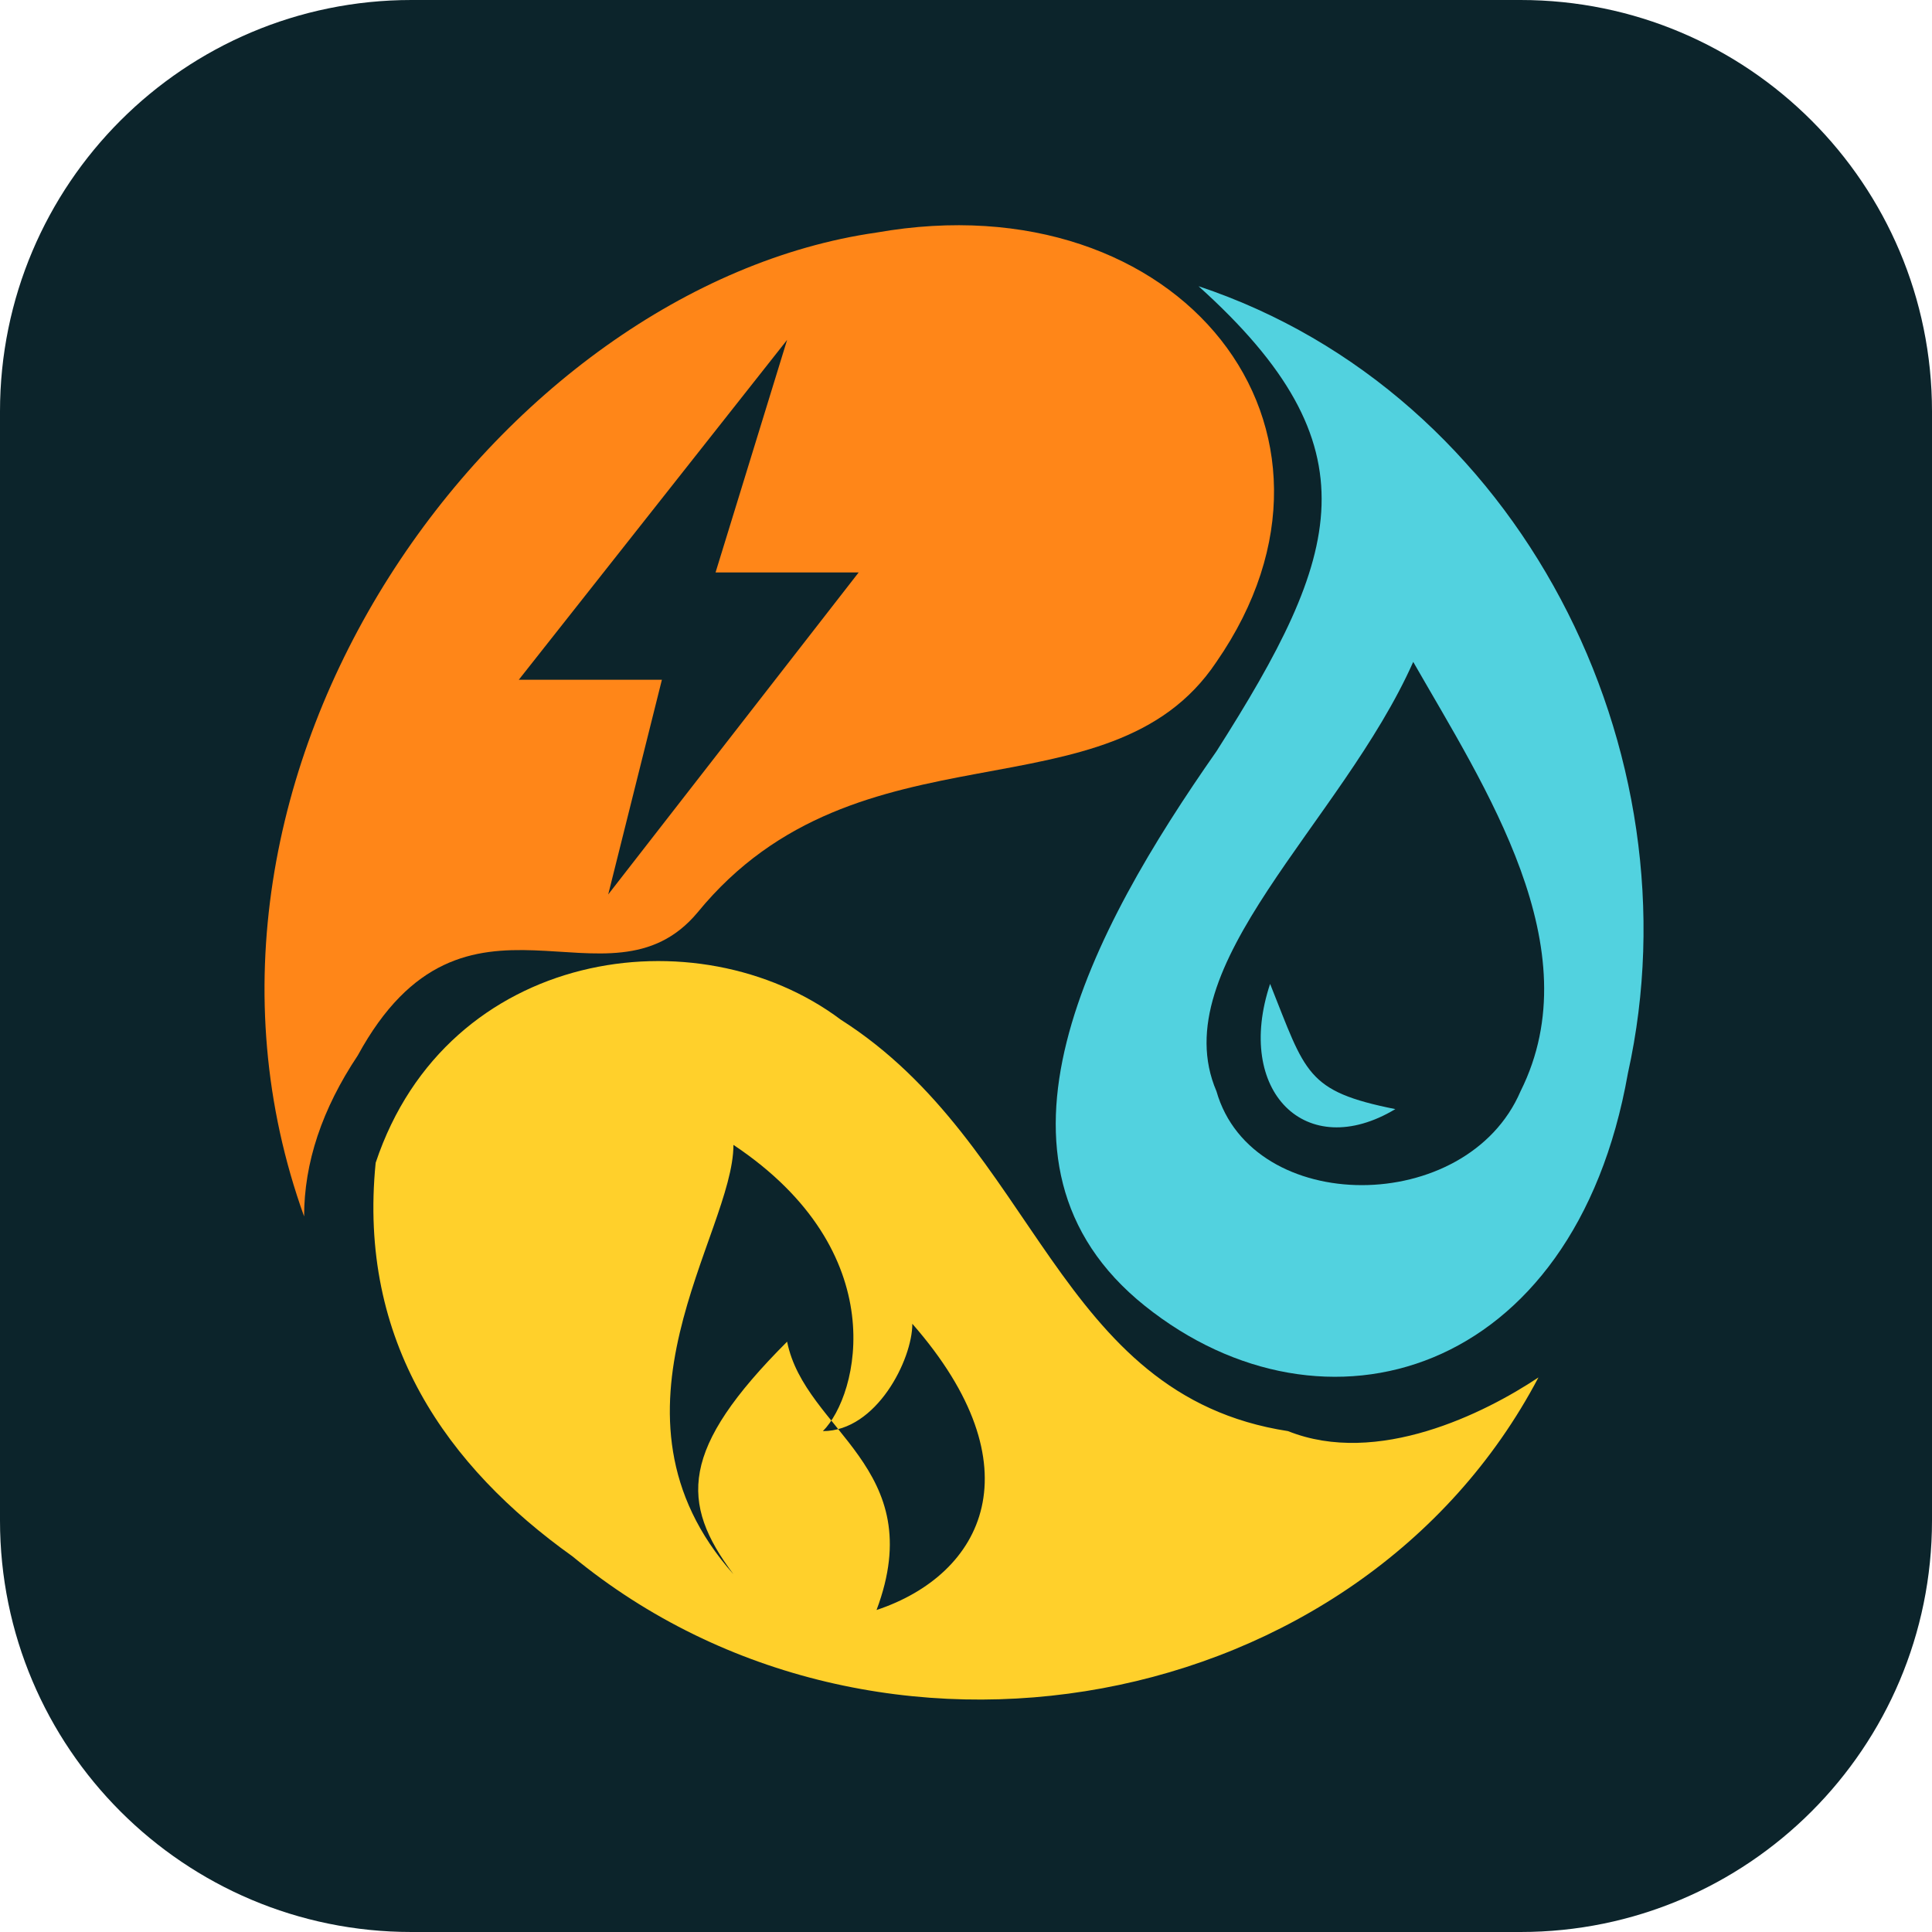
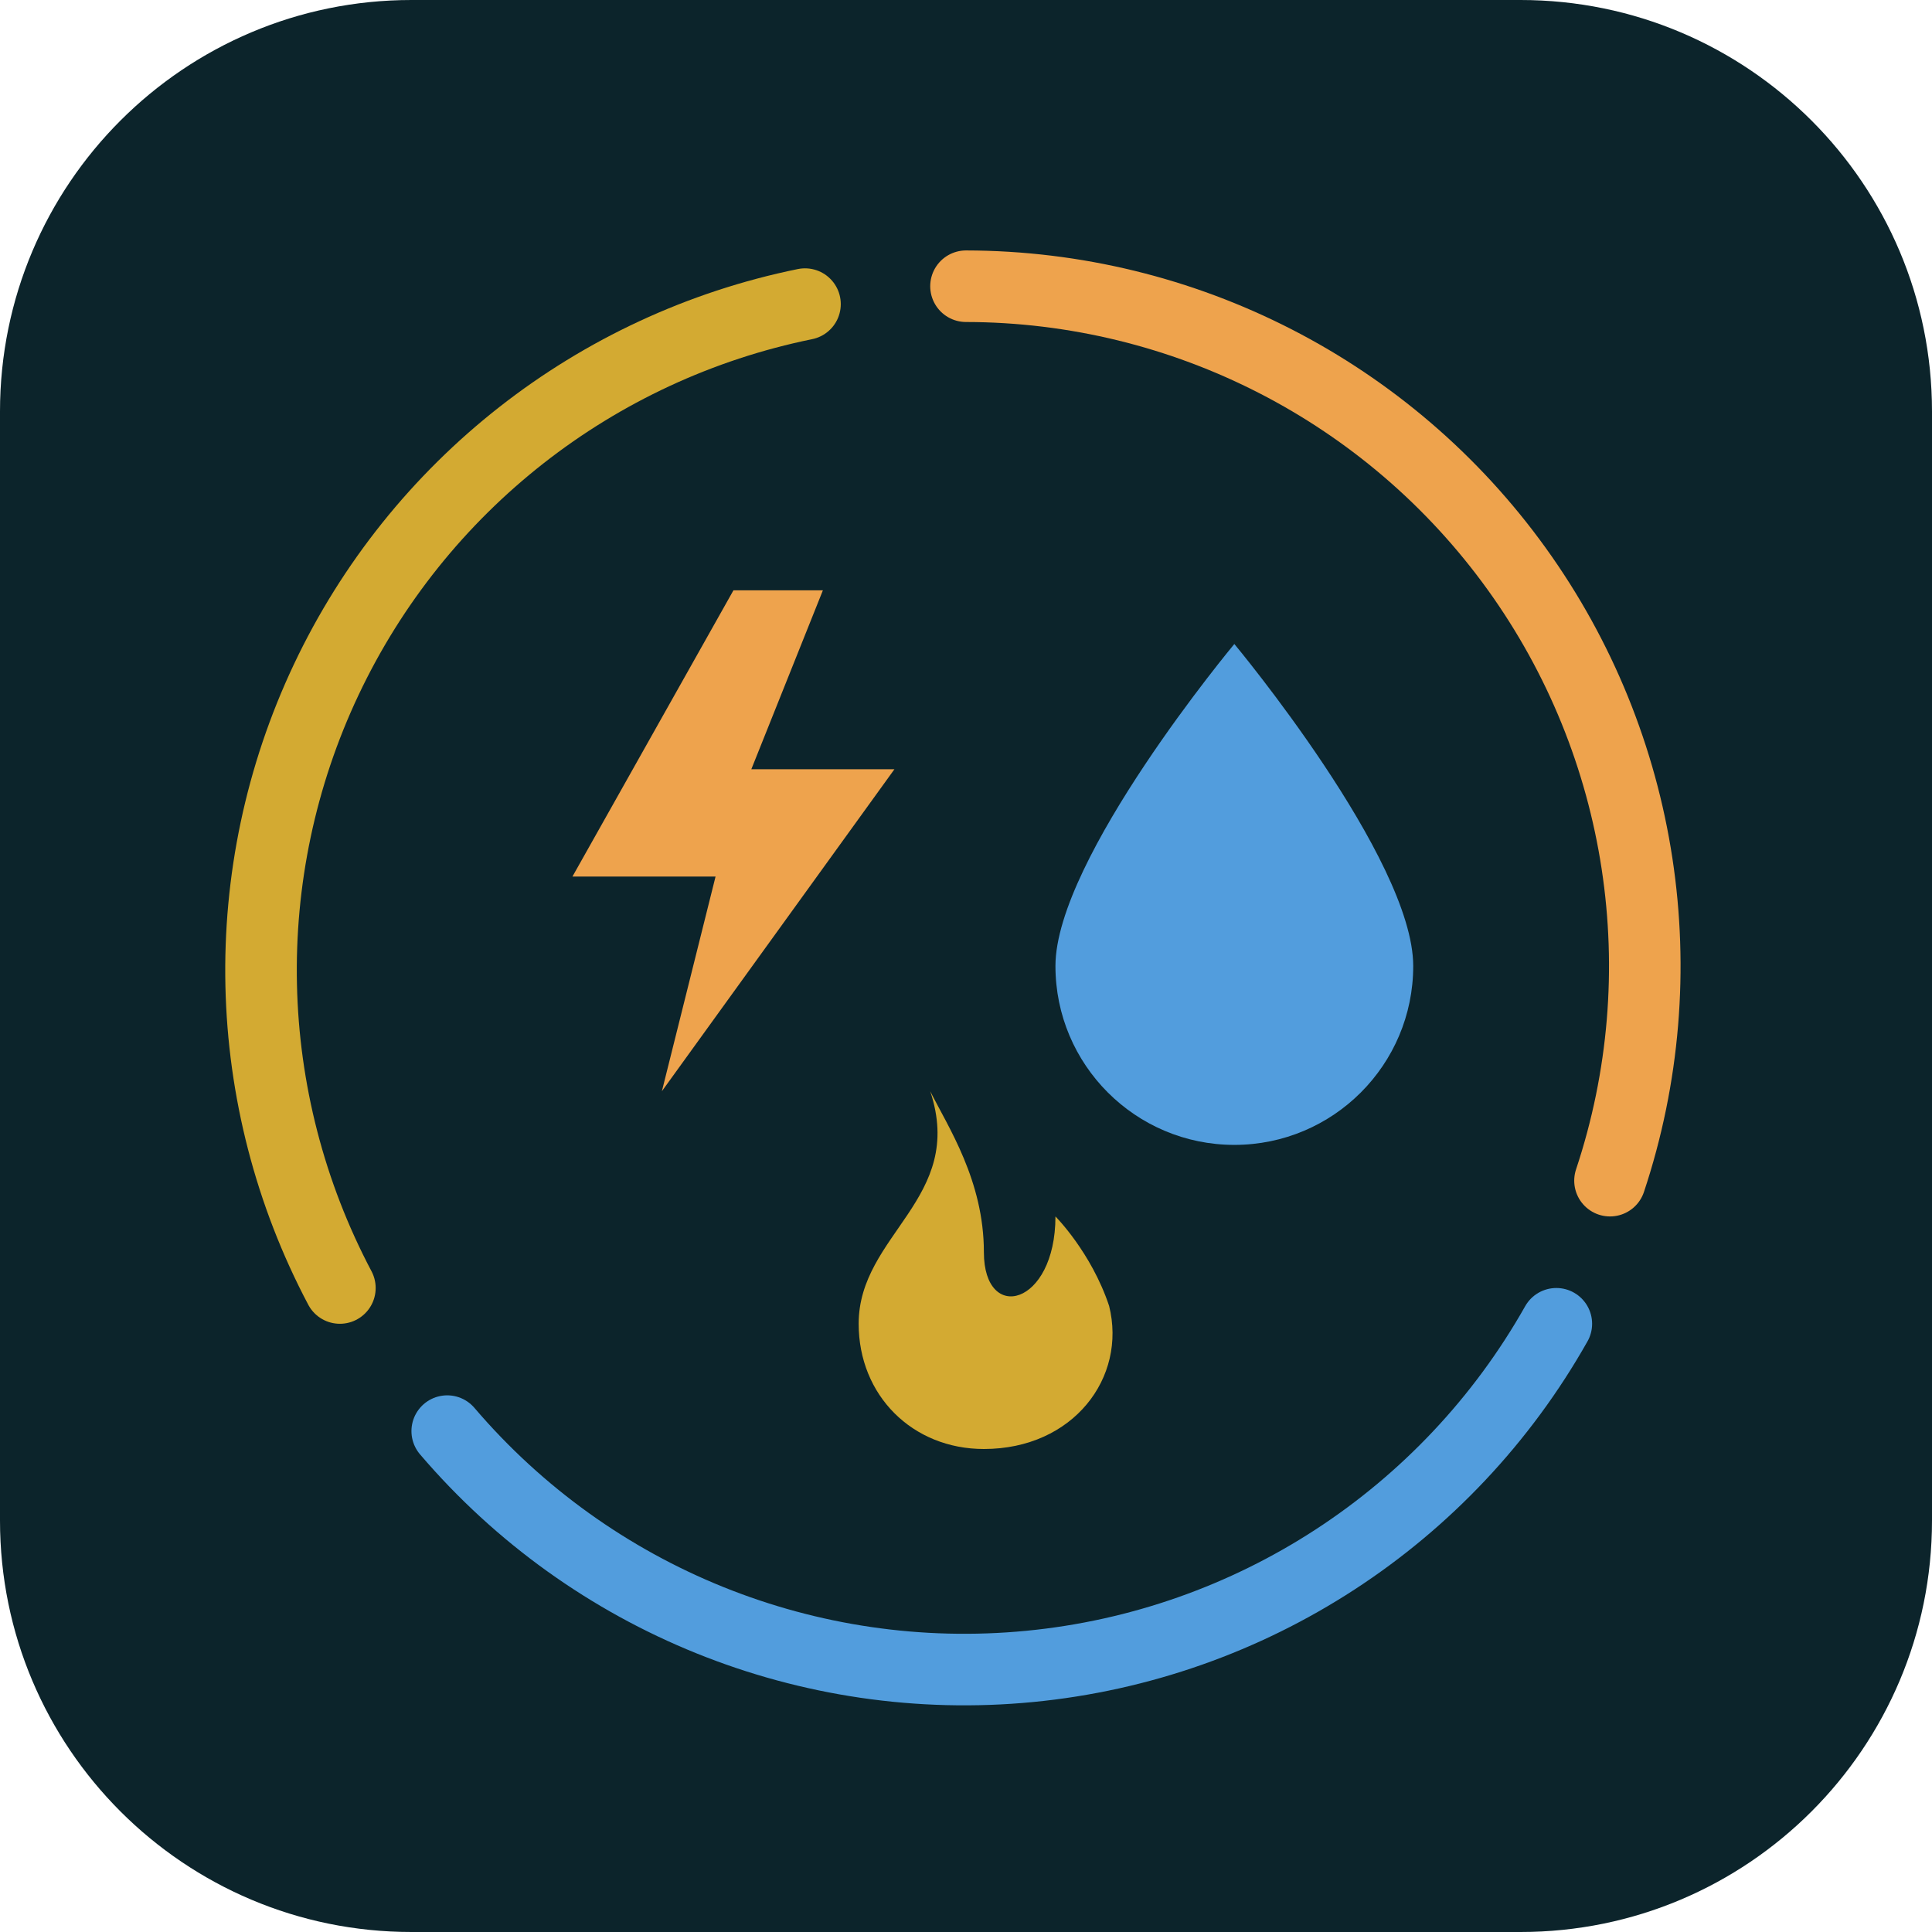
<svg xmlns="http://www.w3.org/2000/svg" viewBox="0 0 108 108">
  <rect width="108" height="108" rx="23" fill="#0c242b" />
-   <path fill="#ff8618" fill-rule="evenodd" d="M17 68C8 43 28 16 49 13C66 10 77 24 68 37C62 46 48 40 39 51C34 57 26 48 20 59C18 62 17 65 17 68ZM44 19L29 38H37L34 50L48 32H40Z" />
-   <path fill="#52d2df" fill-rule="evenodd" d="M67 16C85 22 95 42 91 60C88 77 74 81 64 73C54 65 61 52 68 42C75 31 77 25 67 16ZM79 37C75 46 65 54 68 61C70 68 82 68 85 61C89 53 83 44 79 37ZM71 55C73 60 73 61 78 62C73 65 69 61 71 55Z" />
-   <path fill="#ffd02b" fill-rule="evenodd" d="M21 65C25 53 39 51 47 57C58 64 59 78 72 80C77 82 83 79 86 77C76 96 49 101 32 87C25 82 20 75 21 65ZM41 88C33 79 41 69 41 64C50 70 48 78 46 80C49 80 51 76 51 74C58 82 55 88 49 90C52 82 45 80 44 75C38 81 38 84 41 88Z" />
+   <path d="M54 16 A38 38 0 0 1 90 66" fill="none" stroke="#eea34d" stroke-width="4" stroke-linecap="round" />
+   <path d="M87 74 A38 38 0 0 1 25 80" fill="none" stroke="#529ddd" stroke-width="4" stroke-linecap="round" />
+   <path d="M19 72 A38 38 0 0 1 45 17" fill="none" stroke="#d3aa32" stroke-width="4" stroke-linecap="round" />
+   <path d="M41 33 L32 49 H40 L37 61 L50 43 H42 L46 33 Z" fill="#eea34d" />
+   <path d="M69 36 C69 36 59 48 59 54 A10 10 0 0 0 79 54 C79 48 69 36 69 36 Z" fill="#529ddd" />
+   <path d="M52 61 C54 67 48 69 48 74 C48 78 51 81 55 81 C60 81 63 77 62 73 C61 70 59 68 59 68 C59 73 55 74 55 70 C55 66 53 63 52 61 Z" fill="#d3aa32" />
</svg>
